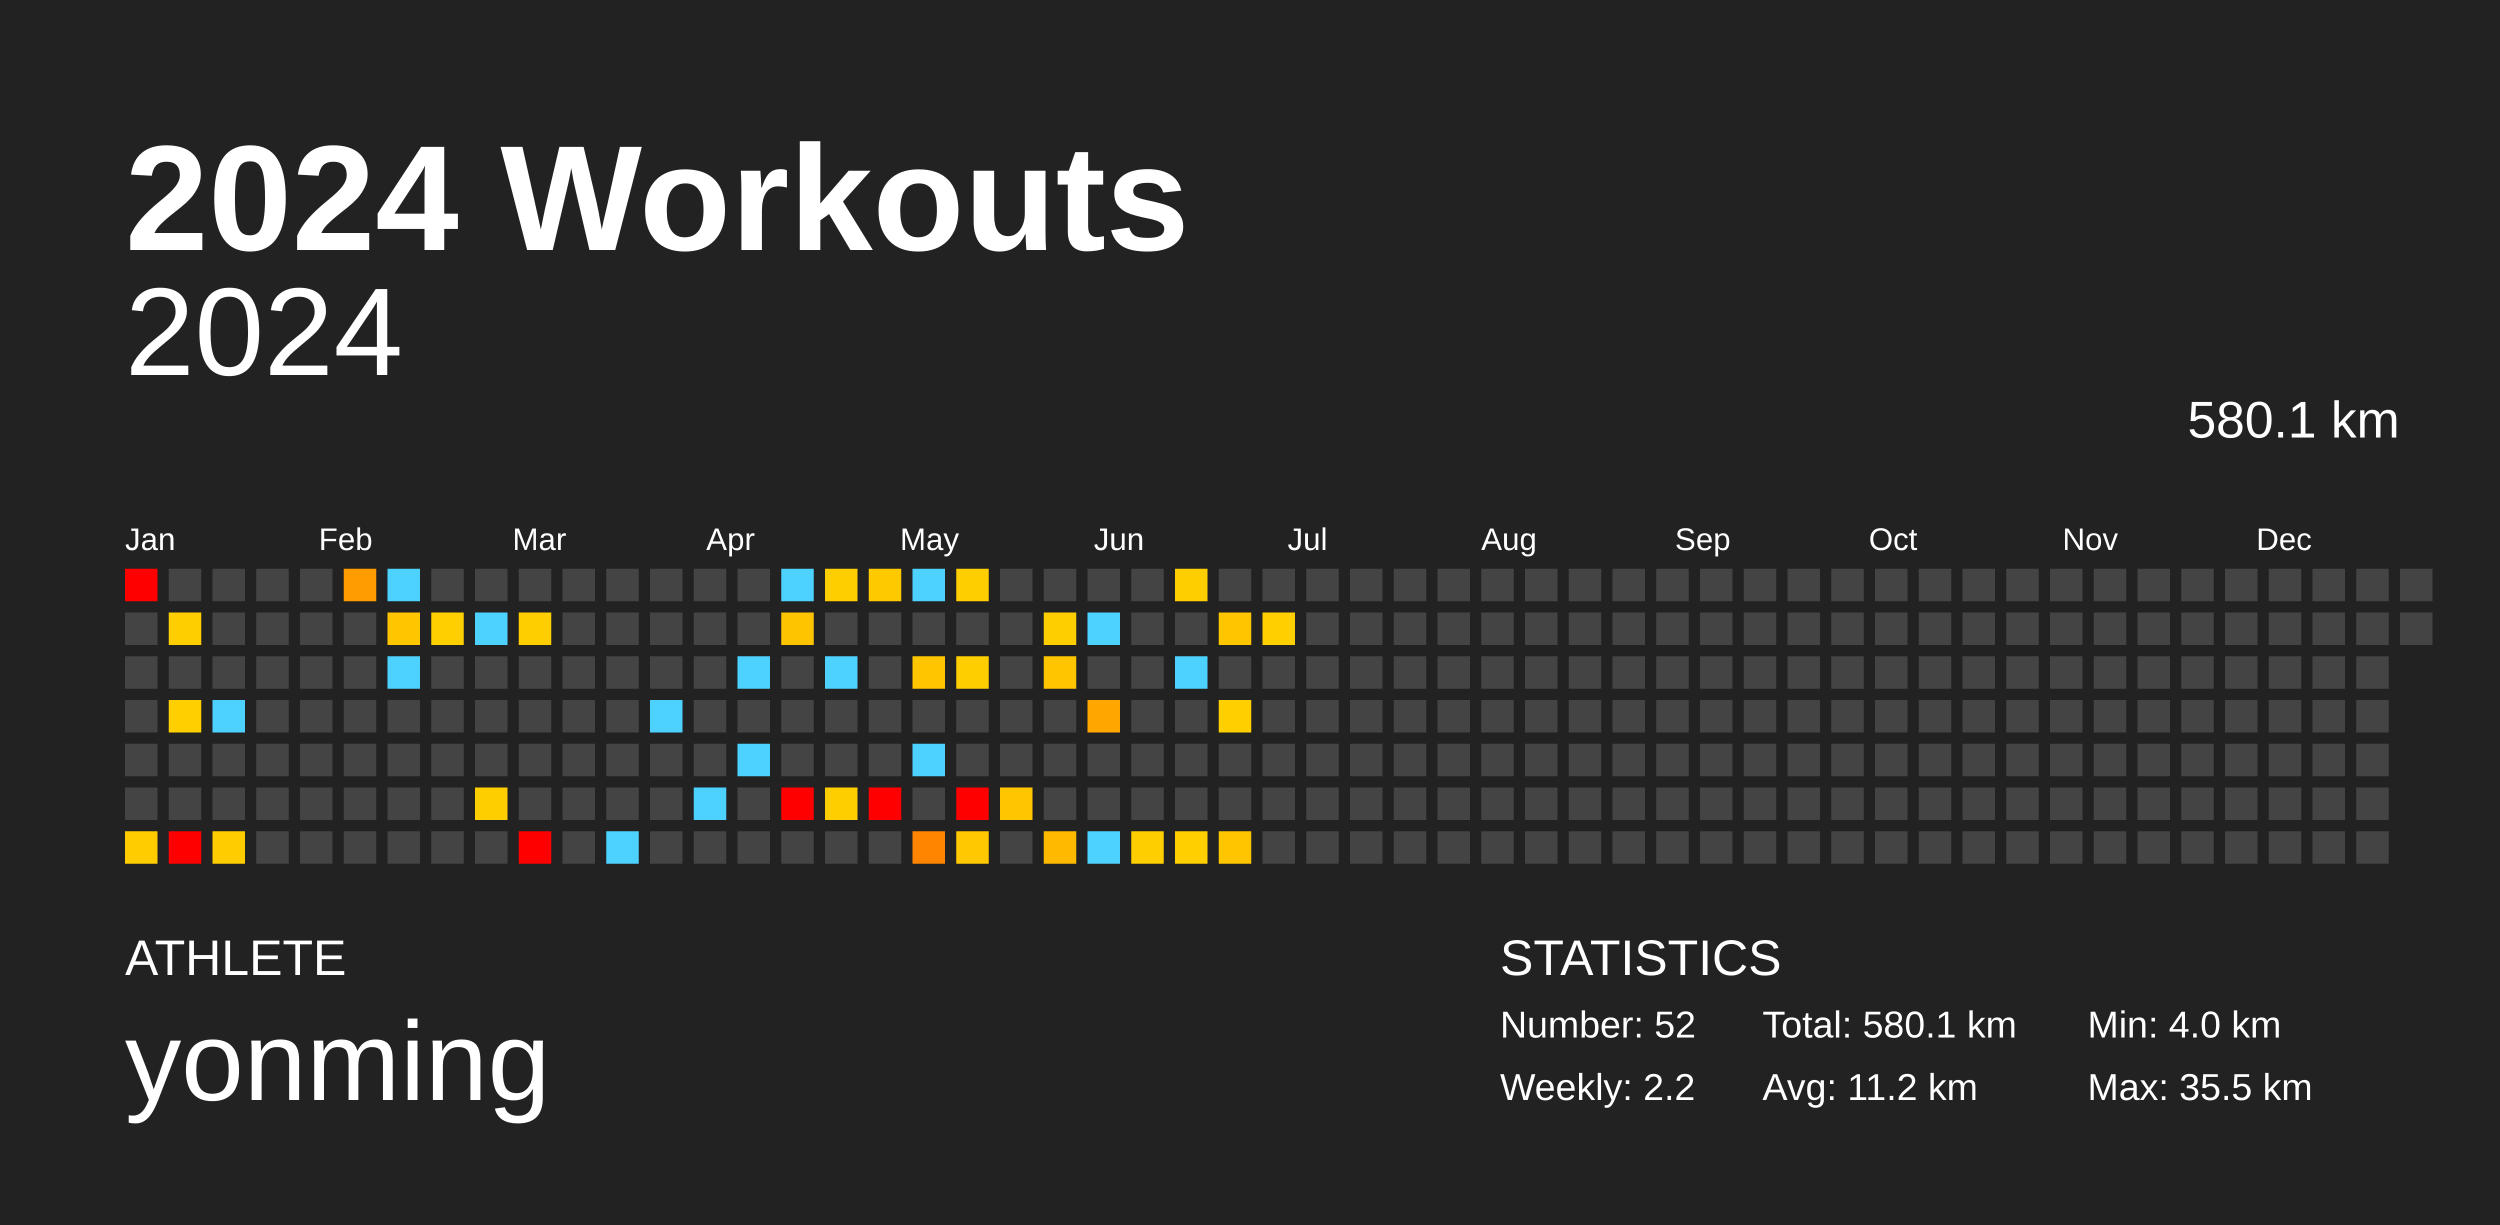
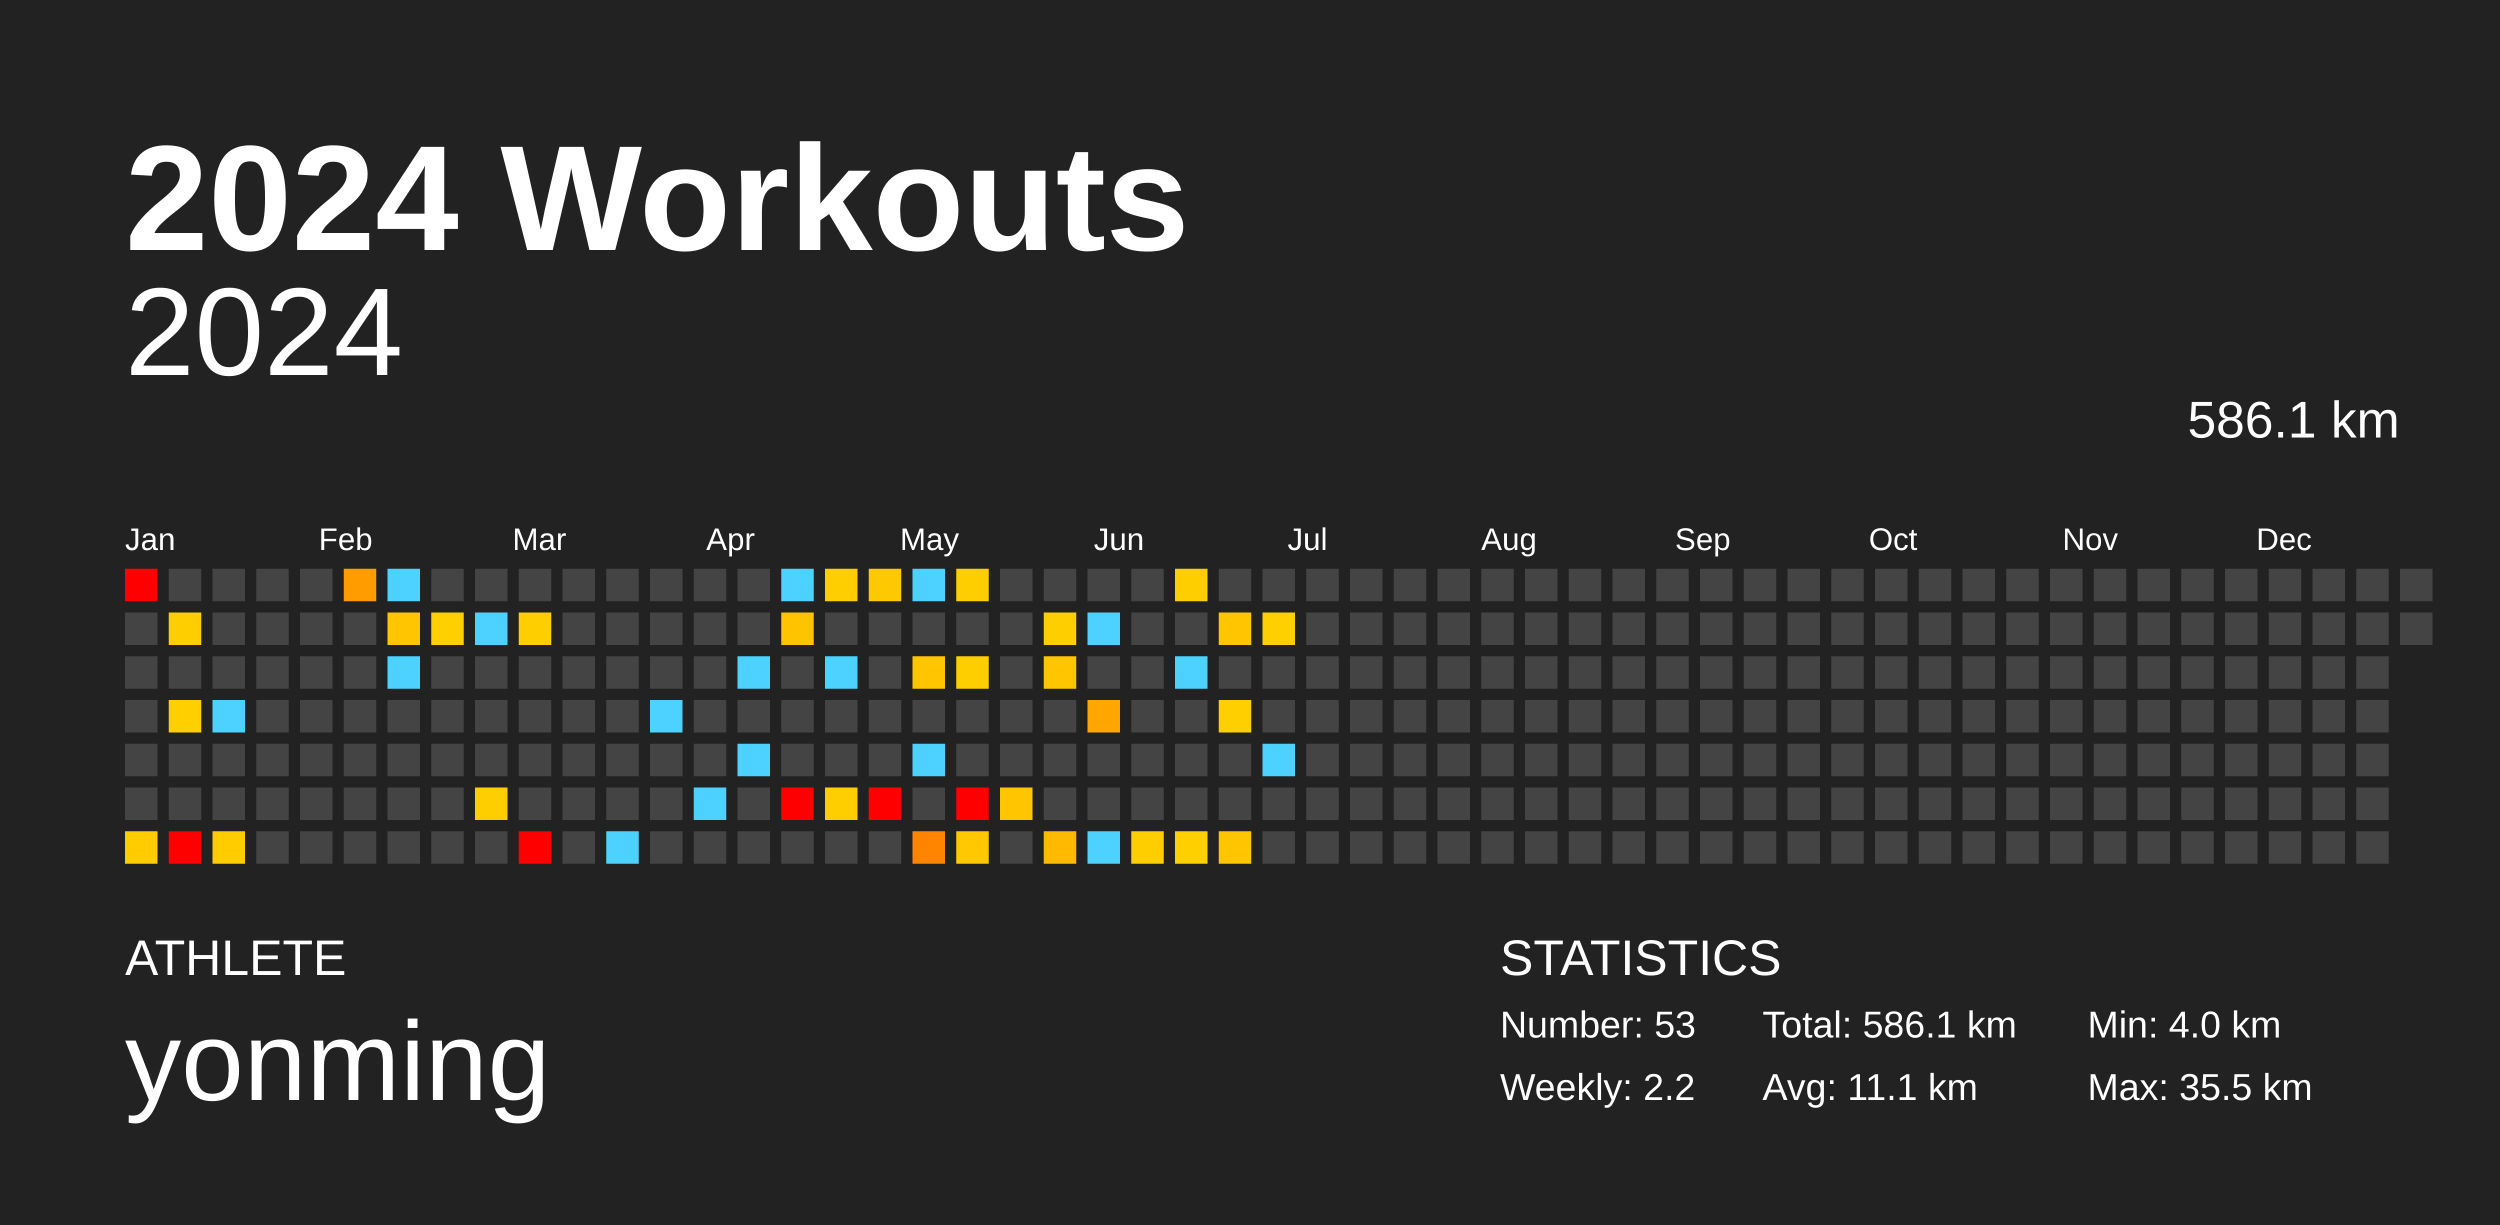
<svg xmlns="http://www.w3.org/2000/svg" baseProfile="full" height="98mm" version="1.1" viewBox="0,0,200,98" width="200mm">
  <defs />
  <rect fill="#222222" height="98" width="200" x="0" y="0" />
  <text fill="#FFFFFF" style="font-size:12px; font-family:Arial; font-weight:bold;" x="10" y="20">2024 Workouts</text>
  <text fill="#FFFFFF" style="font-size:4px; font-family:Arial" x="10" y="78">ATHLETE</text>
  <text fill="#FFFFFF" style="font-size:9px; font-family:Arial" x="10" y="88">yonming</text>
  <text fill="#FFFFFF" style="font-size:4px; font-family:Arial" x="120" y="78">STATISTICS</text>
-   <text fill="#FFFFFF" style="font-size:3px; font-family:Arial" x="120" y="83">Number: 52</text>
+   <text fill="#FFFFFF" style="font-size:3px; font-family:Arial" x="120" y="83">Number: 53</text>
  <text fill="#FFFFFF" style="font-size:3px; font-family:Arial" x="120" y="88">Weekly: 2.2</text>
-   <text fill="#FFFFFF" style="font-size:3px; font-family:Arial" x="141" y="83">Total: 580.1 km</text>
-   <text fill="#FFFFFF" style="font-size:3px; font-family:Arial" x="141" y="88">Avg: 11.2 km</text>
+   <text fill="#FFFFFF" style="font-size:3px; font-family:Arial" x="141" y="83">Total: 586.1 km</text>
+   <text fill="#FFFFFF" style="font-size:3px; font-family:Arial" x="141" y="88">Avg: 11.1 km</text>
  <text fill="#FFFFFF" style="font-size:3px; font-family:Arial" x="167" y="83">Min: 4.0 km</text>
  <text fill="#FFFFFF" style="font-size:3px; font-family:Arial" x="167" y="88">Max: 35.5 km</text>
  <text alignment-baseline="hanging" fill="#FFFFFF" style="font-size:10.0px; font-family:Arial;" x="10" y="30">2024</text>
-   <text alignment-baseline="hanging" fill="#FFFFFF" style="font-size:4.125px; font-family:Arial;" x="175" y="35">580.1 km</text>
+   <text alignment-baseline="hanging" fill="#FFFFFF" style="font-size:4.125px; font-family:Arial;" x="175" y="35">586.1 km</text>
  <text fill="#FFFFFF" style="font-size:2.5px; font-family:Arial" x="10.0" y="44">Jan</text>
  <text fill="#FFFFFF" style="font-size:2.5px; font-family:Arial" x="25.5" y="44">Feb</text>
  <text fill="#FFFFFF" style="font-size:2.5px; font-family:Arial" x="41.0" y="44">Mar</text>
  <text fill="#FFFFFF" style="font-size:2.5px; font-family:Arial" x="56.5" y="44">Apr</text>
  <text fill="#FFFFFF" style="font-size:2.5px; font-family:Arial" x="72.0" y="44">May</text>
  <text fill="#FFFFFF" style="font-size:2.5px; font-family:Arial" x="87.5" y="44">Jun</text>
  <text fill="#FFFFFF" style="font-size:2.5px; font-family:Arial" x="103.0" y="44">Jul</text>
  <text fill="#FFFFFF" style="font-size:2.5px; font-family:Arial" x="118.5" y="44">Aug</text>
  <text fill="#FFFFFF" style="font-size:2.5px; font-family:Arial" x="134.0" y="44">Sep</text>
  <text fill="#FFFFFF" style="font-size:2.5px; font-family:Arial" x="149.5" y="44">Oct</text>
  <text fill="#FFFFFF" style="font-size:2.5px; font-family:Arial" x="165.0" y="44">Nov</text>
  <text fill="#FFFFFF" style="font-size:2.5px; font-family:Arial" x="180.5" y="44">Dec</text>
  <rect fill="red" height="2.6" width="2.6" x="10.0" y="45.5" />
  <rect fill="#444444" height="2.6" width="2.6" x="10.0" y="49.0" />
  <rect fill="#444444" height="2.6" width="2.6" x="10.0" y="52.5" />
  <rect fill="#444444" height="2.6" width="2.6" x="10.0" y="56.0" />
  <rect fill="#444444" height="2.6" width="2.6" x="10.0" y="59.5" />
  <rect fill="#444444" height="2.6" width="2.6" x="10.0" y="63.0" />
  <rect fill="#ffcc00" height="2.6" width="2.6" x="10.0" y="66.5" />
  <rect fill="#444444" height="2.6" width="2.6" x="13.5" y="45.5" />
  <rect fill="#ffce00" height="2.6" width="2.6" x="13.5" y="49.0" />
  <rect fill="#444444" height="2.6" width="2.6" x="13.5" y="52.5" />
  <rect fill="#ffcf00" height="2.6" width="2.6" x="13.5" y="56.0" />
  <rect fill="#444444" height="2.6" width="2.6" x="13.5" y="59.5" />
  <rect fill="#444444" height="2.6" width="2.6" x="13.5" y="63.0" />
  <rect fill="red" height="2.6" width="2.6" x="13.5" y="66.5" />
  <rect fill="#444444" height="2.6" width="2.6" x="17.0" y="45.5" />
  <rect fill="#444444" height="2.6" width="2.6" x="17.0" y="49.0" />
  <rect fill="#444444" height="2.6" width="2.6" x="17.0" y="52.5" />
  <rect fill="#4dd2ff" height="2.6" width="2.6" x="17.0" y="56.0" />
  <rect fill="#444444" height="2.6" width="2.6" x="17.0" y="59.5" />
  <rect fill="#444444" height="2.6" width="2.6" x="17.0" y="63.0" />
  <rect fill="#ffcc00" height="2.6" width="2.6" x="17.0" y="66.5" />
  <rect fill="#444444" height="2.6" width="2.6" x="20.5" y="45.5" />
  <rect fill="#444444" height="2.6" width="2.6" x="20.5" y="49.0" />
  <rect fill="#444444" height="2.6" width="2.6" x="20.5" y="52.5" />
  <rect fill="#444444" height="2.6" width="2.6" x="20.5" y="56.0" />
  <rect fill="#444444" height="2.6" width="2.6" x="20.5" y="59.5" />
  <rect fill="#444444" height="2.6" width="2.6" x="20.5" y="63.0" />
  <rect fill="#444444" height="2.6" width="2.6" x="20.5" y="66.5" />
  <rect fill="#444444" height="2.6" width="2.6" x="24.0" y="45.5" />
  <rect fill="#444444" height="2.6" width="2.6" x="24.0" y="49.0" />
  <rect fill="#444444" height="2.6" width="2.6" x="24.0" y="52.5" />
  <rect fill="#444444" height="2.6" width="2.6" x="24.0" y="56.0" />
  <rect fill="#444444" height="2.6" width="2.6" x="24.0" y="59.5" />
  <rect fill="#444444" height="2.6" width="2.6" x="24.0" y="63.0" />
  <rect fill="#444444" height="2.6" width="2.6" x="24.0" y="66.5" />
  <rect fill="#ff9d00" height="2.6" width="2.6" x="27.5" y="45.5" />
  <rect fill="#444444" height="2.6" width="2.6" x="27.5" y="49.0" />
  <rect fill="#444444" height="2.6" width="2.6" x="27.5" y="52.5" />
  <rect fill="#444444" height="2.6" width="2.6" x="27.5" y="56.0" />
  <rect fill="#444444" height="2.6" width="2.6" x="27.5" y="59.5" />
  <rect fill="#444444" height="2.6" width="2.6" x="27.5" y="63.0" />
  <rect fill="#444444" height="2.6" width="2.6" x="27.5" y="66.5" />
  <rect fill="#4dd2ff" height="2.6" width="2.6" x="31.0" y="45.5" />
  <rect fill="#ffc600" height="2.6" width="2.6" x="31.0" y="49.0" />
  <rect fill="#4dd2ff" height="2.6" width="2.6" x="31.0" y="52.5" />
  <rect fill="#444444" height="2.6" width="2.6" x="31.0" y="56.0" />
  <rect fill="#444444" height="2.6" width="2.6" x="31.0" y="59.5" />
  <rect fill="#444444" height="2.6" width="2.6" x="31.0" y="63.0" />
  <rect fill="#444444" height="2.6" width="2.6" x="31.0" y="66.5" />
  <rect fill="#444444" height="2.6" width="2.6" x="34.5" y="45.5" />
  <rect fill="#ffcf00" height="2.6" width="2.6" x="34.5" y="49.0" />
  <rect fill="#444444" height="2.6" width="2.6" x="34.5" y="52.5" />
  <rect fill="#444444" height="2.6" width="2.6" x="34.5" y="56.0" />
  <rect fill="#444444" height="2.6" width="2.6" x="34.5" y="59.5" />
  <rect fill="#444444" height="2.6" width="2.6" x="34.5" y="63.0" />
  <rect fill="#444444" height="2.6" width="2.6" x="34.5" y="66.5" />
  <rect fill="#444444" height="2.6" width="2.6" x="38.0" y="45.5" />
  <rect fill="#4dd2ff" height="2.6" width="2.6" x="38.0" y="49.0" />
  <rect fill="#444444" height="2.6" width="2.6" x="38.0" y="52.5" />
  <rect fill="#444444" height="2.6" width="2.6" x="38.0" y="56.0" />
  <rect fill="#444444" height="2.6" width="2.6" x="38.0" y="59.5" />
  <rect fill="#ffce00" height="2.6" width="2.6" x="38.0" y="63.0" />
  <rect fill="#444444" height="2.6" width="2.6" x="38.0" y="66.5" />
  <rect fill="#444444" height="2.6" width="2.6" x="41.5" y="45.5" />
  <rect fill="#ffce00" height="2.6" width="2.6" x="41.5" y="49.0" />
  <rect fill="#444444" height="2.6" width="2.6" x="41.5" y="52.5" />
  <rect fill="#444444" height="2.6" width="2.6" x="41.5" y="56.0" />
  <rect fill="#444444" height="2.6" width="2.6" x="41.5" y="59.5" />
  <rect fill="#444444" height="2.6" width="2.6" x="41.5" y="63.0" />
  <rect fill="red" height="2.6" width="2.6" x="41.5" y="66.5" />
  <rect fill="#444444" height="2.6" width="2.6" x="45.0" y="45.5" />
  <rect fill="#444444" height="2.6" width="2.6" x="45.0" y="49.0" />
  <rect fill="#444444" height="2.6" width="2.6" x="45.0" y="52.5" />
  <rect fill="#444444" height="2.6" width="2.6" x="45.0" y="56.0" />
  <rect fill="#444444" height="2.6" width="2.6" x="45.0" y="59.5" />
  <rect fill="#444444" height="2.6" width="2.6" x="45.0" y="63.0" />
  <rect fill="#444444" height="2.6" width="2.6" x="45.0" y="66.5" />
  <rect fill="#444444" height="2.6" width="2.6" x="48.5" y="45.5" />
  <rect fill="#444444" height="2.6" width="2.6" x="48.5" y="49.0" />
  <rect fill="#444444" height="2.6" width="2.6" x="48.5" y="52.5" />
  <rect fill="#444444" height="2.6" width="2.6" x="48.5" y="56.0" />
  <rect fill="#444444" height="2.6" width="2.6" x="48.5" y="59.5" />
  <rect fill="#444444" height="2.6" width="2.6" x="48.5" y="63.0" />
  <rect fill="#4dd2ff" height="2.6" width="2.6" x="48.5" y="66.5" />
  <rect fill="#444444" height="2.6" width="2.6" x="52.0" y="45.5" />
  <rect fill="#444444" height="2.6" width="2.6" x="52.0" y="49.0" />
  <rect fill="#444444" height="2.6" width="2.6" x="52.0" y="52.5" />
  <rect fill="#4dd2ff" height="2.6" width="2.6" x="52.0" y="56.0" />
  <rect fill="#444444" height="2.6" width="2.6" x="52.0" y="59.5" />
  <rect fill="#444444" height="2.6" width="2.6" x="52.0" y="63.0" />
  <rect fill="#444444" height="2.6" width="2.6" x="52.0" y="66.5" />
  <rect fill="#444444" height="2.6" width="2.6" x="55.5" y="45.5" />
  <rect fill="#444444" height="2.6" width="2.6" x="55.5" y="49.0" />
  <rect fill="#444444" height="2.6" width="2.6" x="55.5" y="52.5" />
  <rect fill="#444444" height="2.6" width="2.6" x="55.5" y="56.0" />
  <rect fill="#444444" height="2.6" width="2.6" x="55.5" y="59.5" />
  <rect fill="#4dd2ff" height="2.6" width="2.6" x="55.5" y="63.0" />
  <rect fill="#444444" height="2.6" width="2.6" x="55.5" y="66.5" />
  <rect fill="#444444" height="2.6" width="2.6" x="59.0" y="45.5" />
  <rect fill="#444444" height="2.6" width="2.6" x="59.0" y="49.0" />
  <rect fill="#4dd2ff" height="2.6" width="2.6" x="59.0" y="52.5" />
  <rect fill="#444444" height="2.6" width="2.6" x="59.0" y="56.0" />
  <rect fill="#4dd2ff" height="2.6" width="2.6" x="59.0" y="59.5" />
  <rect fill="#444444" height="2.6" width="2.6" x="59.0" y="63.0" />
  <rect fill="#444444" height="2.6" width="2.6" x="59.0" y="66.5" />
  <rect fill="#4dd2ff" height="2.6" width="2.6" x="62.5" y="45.5" />
  <rect fill="#ffc400" height="2.6" width="2.6" x="62.5" y="49.0" />
  <rect fill="#444444" height="2.6" width="2.6" x="62.5" y="52.5" />
  <rect fill="#444444" height="2.6" width="2.6" x="62.5" y="56.0" />
  <rect fill="#444444" height="2.6" width="2.6" x="62.5" y="59.5" />
  <rect fill="red" height="2.6" width="2.6" x="62.5" y="63.0" />
  <rect fill="#444444" height="2.6" width="2.6" x="62.5" y="66.5" />
  <rect fill="#ffce00" height="2.6" width="2.6" x="66.0" y="45.5" />
  <rect fill="#444444" height="2.6" width="2.6" x="66.0" y="49.0" />
  <rect fill="#4dd2ff" height="2.6" width="2.6" x="66.0" y="52.5" />
  <rect fill="#444444" height="2.6" width="2.6" x="66.0" y="56.0" />
  <rect fill="#444444" height="2.6" width="2.6" x="66.0" y="59.5" />
  <rect fill="#ffce00" height="2.6" width="2.6" x="66.0" y="63.0" />
  <rect fill="#444444" height="2.6" width="2.6" x="66.0" y="66.5" />
  <rect fill="#ffc900" height="2.6" width="2.6" x="69.5" y="45.5" />
  <rect fill="#444444" height="2.6" width="2.6" x="69.5" y="49.0" />
  <rect fill="#444444" height="2.6" width="2.6" x="69.5" y="52.5" />
  <rect fill="#444444" height="2.6" width="2.6" x="69.5" y="56.0" />
  <rect fill="#444444" height="2.6" width="2.6" x="69.5" y="59.5" />
  <rect fill="red" height="2.6" width="2.6" x="69.5" y="63.0" />
  <rect fill="#444444" height="2.6" width="2.6" x="69.5" y="66.5" />
  <rect fill="#4dd2ff" height="2.6" width="2.6" x="73.0" y="45.5" />
  <rect fill="#444444" height="2.6" width="2.6" x="73.0" y="49.0" />
  <rect fill="#ffc600" height="2.6" width="2.6" x="73.0" y="52.5" />
  <rect fill="#444444" height="2.6" width="2.6" x="73.0" y="56.0" />
  <rect fill="#4dd2ff" height="2.6" width="2.6" x="73.0" y="59.5" />
  <rect fill="#444444" height="2.6" width="2.6" x="73.0" y="63.0" />
  <rect fill="#ff8500" height="2.6" width="2.6" x="73.0" y="66.5" />
  <rect fill="#ffce00" height="2.6" width="2.6" x="76.5" y="45.5" />
  <rect fill="#444444" height="2.6" width="2.6" x="76.5" y="49.0" />
  <rect fill="#ffce00" height="2.6" width="2.6" x="76.5" y="52.5" />
  <rect fill="#444444" height="2.6" width="2.6" x="76.5" y="56.0" />
  <rect fill="#444444" height="2.6" width="2.6" x="76.5" y="59.5" />
  <rect fill="red" height="2.6" width="2.6" x="76.5" y="63.0" />
  <rect fill="#ffc800" height="2.6" width="2.6" x="76.5" y="66.5" />
  <rect fill="#444444" height="2.6" width="2.6" x="80.0" y="45.5" />
  <rect fill="#444444" height="2.6" width="2.6" x="80.0" y="49.0" />
  <rect fill="#444444" height="2.6" width="2.6" x="80.0" y="52.5" />
  <rect fill="#444444" height="2.6" width="2.6" x="80.0" y="56.0" />
  <rect fill="#444444" height="2.6" width="2.6" x="80.0" y="59.5" />
  <rect fill="#ffc500" height="2.6" width="2.6" x="80.0" y="63.0" />
  <rect fill="#444444" height="2.6" width="2.6" x="80.0" y="66.5" />
  <rect fill="#444444" height="2.6" width="2.6" x="83.5" y="45.5" />
  <rect fill="#ffce00" height="2.6" width="2.6" x="83.5" y="49.0" />
  <rect fill="#ffc600" height="2.6" width="2.6" x="83.5" y="52.5" />
  <rect fill="#444444" height="2.6" width="2.6" x="83.5" y="56.0" />
  <rect fill="#444444" height="2.6" width="2.6" x="83.5" y="59.5" />
  <rect fill="#444444" height="2.6" width="2.6" x="83.5" y="63.0" />
  <rect fill="#ffba00" height="2.6" width="2.6" x="83.5" y="66.5" />
  <rect fill="#444444" height="2.6" width="2.6" x="87.0" y="45.5" />
  <rect fill="#4dd2ff" height="2.6" width="2.6" x="87.0" y="49.0" />
  <rect fill="#444444" height="2.6" width="2.6" x="87.0" y="52.5" />
  <rect fill="#ffa600" height="2.6" width="2.6" x="87.0" y="56.0" />
  <rect fill="#444444" height="2.6" width="2.6" x="87.0" y="59.5" />
  <rect fill="#444444" height="2.6" width="2.6" x="87.0" y="63.0" />
  <rect fill="#4dd2ff" height="2.6" width="2.6" x="87.0" y="66.5" />
  <rect fill="#444444" height="2.6" width="2.6" x="90.5" y="45.5" />
  <rect fill="#444444" height="2.6" width="2.6" x="90.5" y="49.0" />
  <rect fill="#444444" height="2.6" width="2.6" x="90.5" y="52.5" />
  <rect fill="#444444" height="2.6" width="2.6" x="90.5" y="56.0" />
  <rect fill="#444444" height="2.6" width="2.6" x="90.5" y="59.5" />
  <rect fill="#444444" height="2.6" width="2.6" x="90.5" y="63.0" />
  <rect fill="#ffce00" height="2.6" width="2.6" x="90.5" y="66.5" />
  <rect fill="#ffce00" height="2.6" width="2.6" x="94.0" y="45.5" />
  <rect fill="#444444" height="2.6" width="2.6" x="94.0" y="49.0" />
  <rect fill="#4dd2ff" height="2.6" width="2.6" x="94.0" y="52.5" />
  <rect fill="#444444" height="2.6" width="2.6" x="94.0" y="56.0" />
  <rect fill="#444444" height="2.6" width="2.6" x="94.0" y="59.5" />
  <rect fill="#444444" height="2.6" width="2.6" x="94.0" y="63.0" />
  <rect fill="#ffcf00" height="2.6" width="2.6" x="94.0" y="66.5" />
  <rect fill="#444444" height="2.6" width="2.6" x="97.5" y="45.5" />
  <rect fill="#ffc600" height="2.6" width="2.6" x="97.5" y="49.0" />
  <rect fill="#444444" height="2.6" width="2.6" x="97.5" y="52.5" />
  <rect fill="#ffcf00" height="2.6" width="2.6" x="97.5" y="56.0" />
  <rect fill="#444444" height="2.6" width="2.6" x="97.5" y="59.5" />
  <rect fill="#444444" height="2.6" width="2.6" x="97.5" y="63.0" />
  <rect fill="#ffc600" height="2.6" width="2.6" x="97.5" y="66.5" />
  <rect fill="#444444" height="2.6" width="2.6" x="101.0" y="45.5" />
  <rect fill="#ffcf00" height="2.6" width="2.6" x="101.0" y="49.0" />
  <rect fill="#444444" height="2.6" width="2.6" x="101.0" y="52.5" />
  <rect fill="#444444" height="2.6" width="2.6" x="101.0" y="56.0" />
-   <rect fill="#444444" height="2.6" width="2.6" x="101.0" y="59.5" />
+   <rect fill="#4dd2ff" height="2.6" width="2.6" x="101.0" y="59.5" />
  <rect fill="#444444" height="2.6" width="2.6" x="101.0" y="63.0" />
  <rect fill="#444444" height="2.6" width="2.6" x="101.0" y="66.5" />
  <rect fill="#444444" height="2.6" width="2.6" x="104.5" y="45.5" />
  <rect fill="#444444" height="2.6" width="2.6" x="104.5" y="49.0" />
  <rect fill="#444444" height="2.6" width="2.6" x="104.5" y="52.5" />
  <rect fill="#444444" height="2.6" width="2.6" x="104.5" y="56.0" />
  <rect fill="#444444" height="2.6" width="2.6" x="104.5" y="59.5" />
  <rect fill="#444444" height="2.6" width="2.6" x="104.5" y="63.0" />
  <rect fill="#444444" height="2.6" width="2.6" x="104.5" y="66.5" />
  <rect fill="#444444" height="2.6" width="2.6" x="108.0" y="45.5" />
  <rect fill="#444444" height="2.6" width="2.6" x="108.0" y="49.0" />
  <rect fill="#444444" height="2.6" width="2.6" x="108.0" y="52.5" />
  <rect fill="#444444" height="2.6" width="2.6" x="108.0" y="56.0" />
  <rect fill="#444444" height="2.6" width="2.6" x="108.0" y="59.5" />
  <rect fill="#444444" height="2.6" width="2.6" x="108.0" y="63.0" />
  <rect fill="#444444" height="2.6" width="2.6" x="108.0" y="66.5" />
  <rect fill="#444444" height="2.6" width="2.6" x="111.5" y="45.5" />
  <rect fill="#444444" height="2.6" width="2.6" x="111.5" y="49.0" />
  <rect fill="#444444" height="2.6" width="2.6" x="111.5" y="52.5" />
  <rect fill="#444444" height="2.6" width="2.6" x="111.5" y="56.0" />
  <rect fill="#444444" height="2.6" width="2.6" x="111.5" y="59.5" />
  <rect fill="#444444" height="2.6" width="2.6" x="111.5" y="63.0" />
  <rect fill="#444444" height="2.6" width="2.6" x="111.5" y="66.5" />
  <rect fill="#444444" height="2.6" width="2.6" x="115.0" y="45.5" />
  <rect fill="#444444" height="2.6" width="2.6" x="115.0" y="49.0" />
  <rect fill="#444444" height="2.6" width="2.6" x="115.0" y="52.5" />
  <rect fill="#444444" height="2.6" width="2.6" x="115.0" y="56.0" />
  <rect fill="#444444" height="2.6" width="2.6" x="115.0" y="59.5" />
  <rect fill="#444444" height="2.6" width="2.6" x="115.0" y="63.0" />
  <rect fill="#444444" height="2.6" width="2.6" x="115.0" y="66.5" />
  <rect fill="#444444" height="2.6" width="2.6" x="118.5" y="45.5" />
  <rect fill="#444444" height="2.6" width="2.6" x="118.5" y="49.0" />
  <rect fill="#444444" height="2.6" width="2.6" x="118.5" y="52.5" />
  <rect fill="#444444" height="2.6" width="2.6" x="118.5" y="56.0" />
  <rect fill="#444444" height="2.6" width="2.6" x="118.5" y="59.5" />
  <rect fill="#444444" height="2.6" width="2.6" x="118.5" y="63.0" />
  <rect fill="#444444" height="2.6" width="2.6" x="118.5" y="66.5" />
  <rect fill="#444444" height="2.6" width="2.6" x="122.0" y="45.5" />
  <rect fill="#444444" height="2.6" width="2.6" x="122.0" y="49.0" />
  <rect fill="#444444" height="2.6" width="2.6" x="122.0" y="52.5" />
  <rect fill="#444444" height="2.6" width="2.6" x="122.0" y="56.0" />
  <rect fill="#444444" height="2.6" width="2.6" x="122.0" y="59.5" />
  <rect fill="#444444" height="2.6" width="2.6" x="122.0" y="63.0" />
  <rect fill="#444444" height="2.6" width="2.6" x="122.0" y="66.5" />
  <rect fill="#444444" height="2.6" width="2.6" x="125.5" y="45.5" />
  <rect fill="#444444" height="2.6" width="2.6" x="125.5" y="49.0" />
  <rect fill="#444444" height="2.6" width="2.6" x="125.5" y="52.5" />
  <rect fill="#444444" height="2.6" width="2.6" x="125.5" y="56.0" />
  <rect fill="#444444" height="2.6" width="2.6" x="125.5" y="59.5" />
  <rect fill="#444444" height="2.6" width="2.6" x="125.5" y="63.0" />
  <rect fill="#444444" height="2.6" width="2.6" x="125.5" y="66.5" />
  <rect fill="#444444" height="2.6" width="2.6" x="129.0" y="45.5" />
  <rect fill="#444444" height="2.6" width="2.6" x="129.0" y="49.0" />
  <rect fill="#444444" height="2.6" width="2.6" x="129.0" y="52.5" />
  <rect fill="#444444" height="2.6" width="2.6" x="129.0" y="56.0" />
  <rect fill="#444444" height="2.6" width="2.6" x="129.0" y="59.5" />
  <rect fill="#444444" height="2.6" width="2.6" x="129.0" y="63.0" />
  <rect fill="#444444" height="2.6" width="2.6" x="129.0" y="66.5" />
  <rect fill="#444444" height="2.6" width="2.6" x="132.5" y="45.5" />
  <rect fill="#444444" height="2.6" width="2.6" x="132.5" y="49.0" />
  <rect fill="#444444" height="2.6" width="2.6" x="132.5" y="52.5" />
  <rect fill="#444444" height="2.6" width="2.6" x="132.5" y="56.0" />
  <rect fill="#444444" height="2.6" width="2.6" x="132.5" y="59.5" />
  <rect fill="#444444" height="2.6" width="2.6" x="132.5" y="63.0" />
  <rect fill="#444444" height="2.6" width="2.6" x="132.5" y="66.5" />
  <rect fill="#444444" height="2.6" width="2.6" x="136.0" y="45.5" />
  <rect fill="#444444" height="2.6" width="2.6" x="136.0" y="49.0" />
  <rect fill="#444444" height="2.6" width="2.6" x="136.0" y="52.5" />
  <rect fill="#444444" height="2.6" width="2.6" x="136.0" y="56.0" />
  <rect fill="#444444" height="2.6" width="2.6" x="136.0" y="59.5" />
  <rect fill="#444444" height="2.6" width="2.6" x="136.0" y="63.0" />
  <rect fill="#444444" height="2.6" width="2.6" x="136.0" y="66.5" />
  <rect fill="#444444" height="2.6" width="2.6" x="139.5" y="45.5" />
  <rect fill="#444444" height="2.6" width="2.6" x="139.5" y="49.0" />
  <rect fill="#444444" height="2.6" width="2.6" x="139.5" y="52.5" />
  <rect fill="#444444" height="2.6" width="2.6" x="139.5" y="56.0" />
  <rect fill="#444444" height="2.6" width="2.6" x="139.5" y="59.5" />
  <rect fill="#444444" height="2.6" width="2.6" x="139.5" y="63.0" />
  <rect fill="#444444" height="2.6" width="2.6" x="139.5" y="66.5" />
  <rect fill="#444444" height="2.6" width="2.6" x="143.0" y="45.5" />
  <rect fill="#444444" height="2.6" width="2.6" x="143.0" y="49.0" />
  <rect fill="#444444" height="2.6" width="2.6" x="143.0" y="52.5" />
  <rect fill="#444444" height="2.6" width="2.6" x="143.0" y="56.0" />
  <rect fill="#444444" height="2.6" width="2.6" x="143.0" y="59.5" />
  <rect fill="#444444" height="2.6" width="2.6" x="143.0" y="63.0" />
  <rect fill="#444444" height="2.6" width="2.6" x="143.0" y="66.5" />
  <rect fill="#444444" height="2.6" width="2.6" x="146.5" y="45.5" />
  <rect fill="#444444" height="2.6" width="2.6" x="146.5" y="49.0" />
  <rect fill="#444444" height="2.6" width="2.6" x="146.5" y="52.5" />
  <rect fill="#444444" height="2.6" width="2.6" x="146.5" y="56.0" />
  <rect fill="#444444" height="2.6" width="2.6" x="146.5" y="59.5" />
  <rect fill="#444444" height="2.6" width="2.6" x="146.5" y="63.0" />
  <rect fill="#444444" height="2.6" width="2.6" x="146.5" y="66.5" />
  <rect fill="#444444" height="2.6" width="2.6" x="150.0" y="45.5" />
  <rect fill="#444444" height="2.6" width="2.6" x="150.0" y="49.0" />
  <rect fill="#444444" height="2.6" width="2.6" x="150.0" y="52.5" />
  <rect fill="#444444" height="2.6" width="2.6" x="150.0" y="56.0" />
  <rect fill="#444444" height="2.6" width="2.6" x="150.0" y="59.5" />
  <rect fill="#444444" height="2.6" width="2.6" x="150.0" y="63.0" />
  <rect fill="#444444" height="2.6" width="2.6" x="150.0" y="66.5" />
  <rect fill="#444444" height="2.6" width="2.6" x="153.5" y="45.5" />
  <rect fill="#444444" height="2.6" width="2.6" x="153.5" y="49.0" />
  <rect fill="#444444" height="2.6" width="2.6" x="153.5" y="52.5" />
  <rect fill="#444444" height="2.6" width="2.6" x="153.5" y="56.0" />
  <rect fill="#444444" height="2.6" width="2.6" x="153.5" y="59.5" />
  <rect fill="#444444" height="2.6" width="2.6" x="153.5" y="63.0" />
  <rect fill="#444444" height="2.6" width="2.6" x="153.5" y="66.5" />
  <rect fill="#444444" height="2.6" width="2.6" x="157.0" y="45.5" />
  <rect fill="#444444" height="2.6" width="2.6" x="157.0" y="49.0" />
  <rect fill="#444444" height="2.6" width="2.6" x="157.0" y="52.5" />
  <rect fill="#444444" height="2.6" width="2.6" x="157.0" y="56.0" />
  <rect fill="#444444" height="2.6" width="2.6" x="157.0" y="59.5" />
  <rect fill="#444444" height="2.6" width="2.6" x="157.0" y="63.0" />
  <rect fill="#444444" height="2.6" width="2.6" x="157.0" y="66.5" />
  <rect fill="#444444" height="2.6" width="2.6" x="160.5" y="45.5" />
  <rect fill="#444444" height="2.6" width="2.6" x="160.5" y="49.0" />
  <rect fill="#444444" height="2.6" width="2.6" x="160.5" y="52.5" />
  <rect fill="#444444" height="2.6" width="2.6" x="160.5" y="56.0" />
  <rect fill="#444444" height="2.6" width="2.6" x="160.5" y="59.5" />
  <rect fill="#444444" height="2.6" width="2.6" x="160.5" y="63.0" />
  <rect fill="#444444" height="2.6" width="2.6" x="160.5" y="66.5" />
  <rect fill="#444444" height="2.6" width="2.6" x="164.0" y="45.5" />
  <rect fill="#444444" height="2.6" width="2.6" x="164.0" y="49.0" />
  <rect fill="#444444" height="2.6" width="2.6" x="164.0" y="52.5" />
  <rect fill="#444444" height="2.6" width="2.6" x="164.0" y="56.0" />
  <rect fill="#444444" height="2.6" width="2.6" x="164.0" y="59.5" />
  <rect fill="#444444" height="2.6" width="2.6" x="164.0" y="63.0" />
  <rect fill="#444444" height="2.6" width="2.6" x="164.0" y="66.5" />
  <rect fill="#444444" height="2.6" width="2.6" x="167.5" y="45.5" />
  <rect fill="#444444" height="2.6" width="2.6" x="167.5" y="49.0" />
  <rect fill="#444444" height="2.6" width="2.6" x="167.5" y="52.5" />
  <rect fill="#444444" height="2.6" width="2.6" x="167.5" y="56.0" />
  <rect fill="#444444" height="2.6" width="2.6" x="167.5" y="59.5" />
  <rect fill="#444444" height="2.6" width="2.6" x="167.5" y="63.0" />
  <rect fill="#444444" height="2.6" width="2.6" x="167.5" y="66.5" />
  <rect fill="#444444" height="2.6" width="2.6" x="171.0" y="45.5" />
  <rect fill="#444444" height="2.6" width="2.6" x="171.0" y="49.0" />
  <rect fill="#444444" height="2.6" width="2.6" x="171.0" y="52.5" />
  <rect fill="#444444" height="2.6" width="2.6" x="171.0" y="56.0" />
  <rect fill="#444444" height="2.6" width="2.6" x="171.0" y="59.5" />
  <rect fill="#444444" height="2.6" width="2.6" x="171.0" y="63.0" />
  <rect fill="#444444" height="2.6" width="2.6" x="171.0" y="66.5" />
  <rect fill="#444444" height="2.6" width="2.6" x="174.5" y="45.5" />
  <rect fill="#444444" height="2.6" width="2.6" x="174.5" y="49.0" />
  <rect fill="#444444" height="2.6" width="2.6" x="174.5" y="52.5" />
  <rect fill="#444444" height="2.6" width="2.6" x="174.5" y="56.0" />
  <rect fill="#444444" height="2.6" width="2.6" x="174.5" y="59.5" />
  <rect fill="#444444" height="2.6" width="2.6" x="174.5" y="63.0" />
  <rect fill="#444444" height="2.6" width="2.6" x="174.5" y="66.5" />
  <rect fill="#444444" height="2.6" width="2.6" x="178.0" y="45.5" />
  <rect fill="#444444" height="2.6" width="2.6" x="178.0" y="49.0" />
  <rect fill="#444444" height="2.6" width="2.6" x="178.0" y="52.5" />
  <rect fill="#444444" height="2.6" width="2.6" x="178.0" y="56.0" />
  <rect fill="#444444" height="2.6" width="2.6" x="178.0" y="59.5" />
  <rect fill="#444444" height="2.6" width="2.6" x="178.0" y="63.0" />
  <rect fill="#444444" height="2.6" width="2.6" x="178.0" y="66.5" />
  <rect fill="#444444" height="2.6" width="2.6" x="181.5" y="45.5" />
  <rect fill="#444444" height="2.6" width="2.6" x="181.5" y="49.0" />
  <rect fill="#444444" height="2.6" width="2.6" x="181.5" y="52.5" />
  <rect fill="#444444" height="2.6" width="2.6" x="181.5" y="56.0" />
  <rect fill="#444444" height="2.6" width="2.6" x="181.5" y="59.5" />
  <rect fill="#444444" height="2.6" width="2.6" x="181.5" y="63.0" />
  <rect fill="#444444" height="2.6" width="2.6" x="181.5" y="66.5" />
  <rect fill="#444444" height="2.6" width="2.6" x="185.0" y="45.5" />
  <rect fill="#444444" height="2.6" width="2.6" x="185.0" y="49.0" />
  <rect fill="#444444" height="2.6" width="2.6" x="185.0" y="52.5" />
  <rect fill="#444444" height="2.6" width="2.6" x="185.0" y="56.0" />
  <rect fill="#444444" height="2.6" width="2.6" x="185.0" y="59.5" />
  <rect fill="#444444" height="2.6" width="2.6" x="185.0" y="63.0" />
  <rect fill="#444444" height="2.6" width="2.6" x="185.0" y="66.5" />
  <rect fill="#444444" height="2.6" width="2.6" x="188.5" y="45.5" />
  <rect fill="#444444" height="2.6" width="2.6" x="188.5" y="49.0" />
  <rect fill="#444444" height="2.6" width="2.6" x="188.5" y="52.5" />
  <rect fill="#444444" height="2.6" width="2.6" x="188.5" y="56.0" />
  <rect fill="#444444" height="2.6" width="2.6" x="188.5" y="59.5" />
  <rect fill="#444444" height="2.6" width="2.6" x="188.5" y="63.0" />
  <rect fill="#444444" height="2.6" width="2.6" x="188.5" y="66.5" />
  <rect fill="#444444" height="2.6" width="2.6" x="192.0" y="45.5" />
  <rect fill="#444444" height="2.6" width="2.6" x="192.0" y="49.0" />
</svg>
